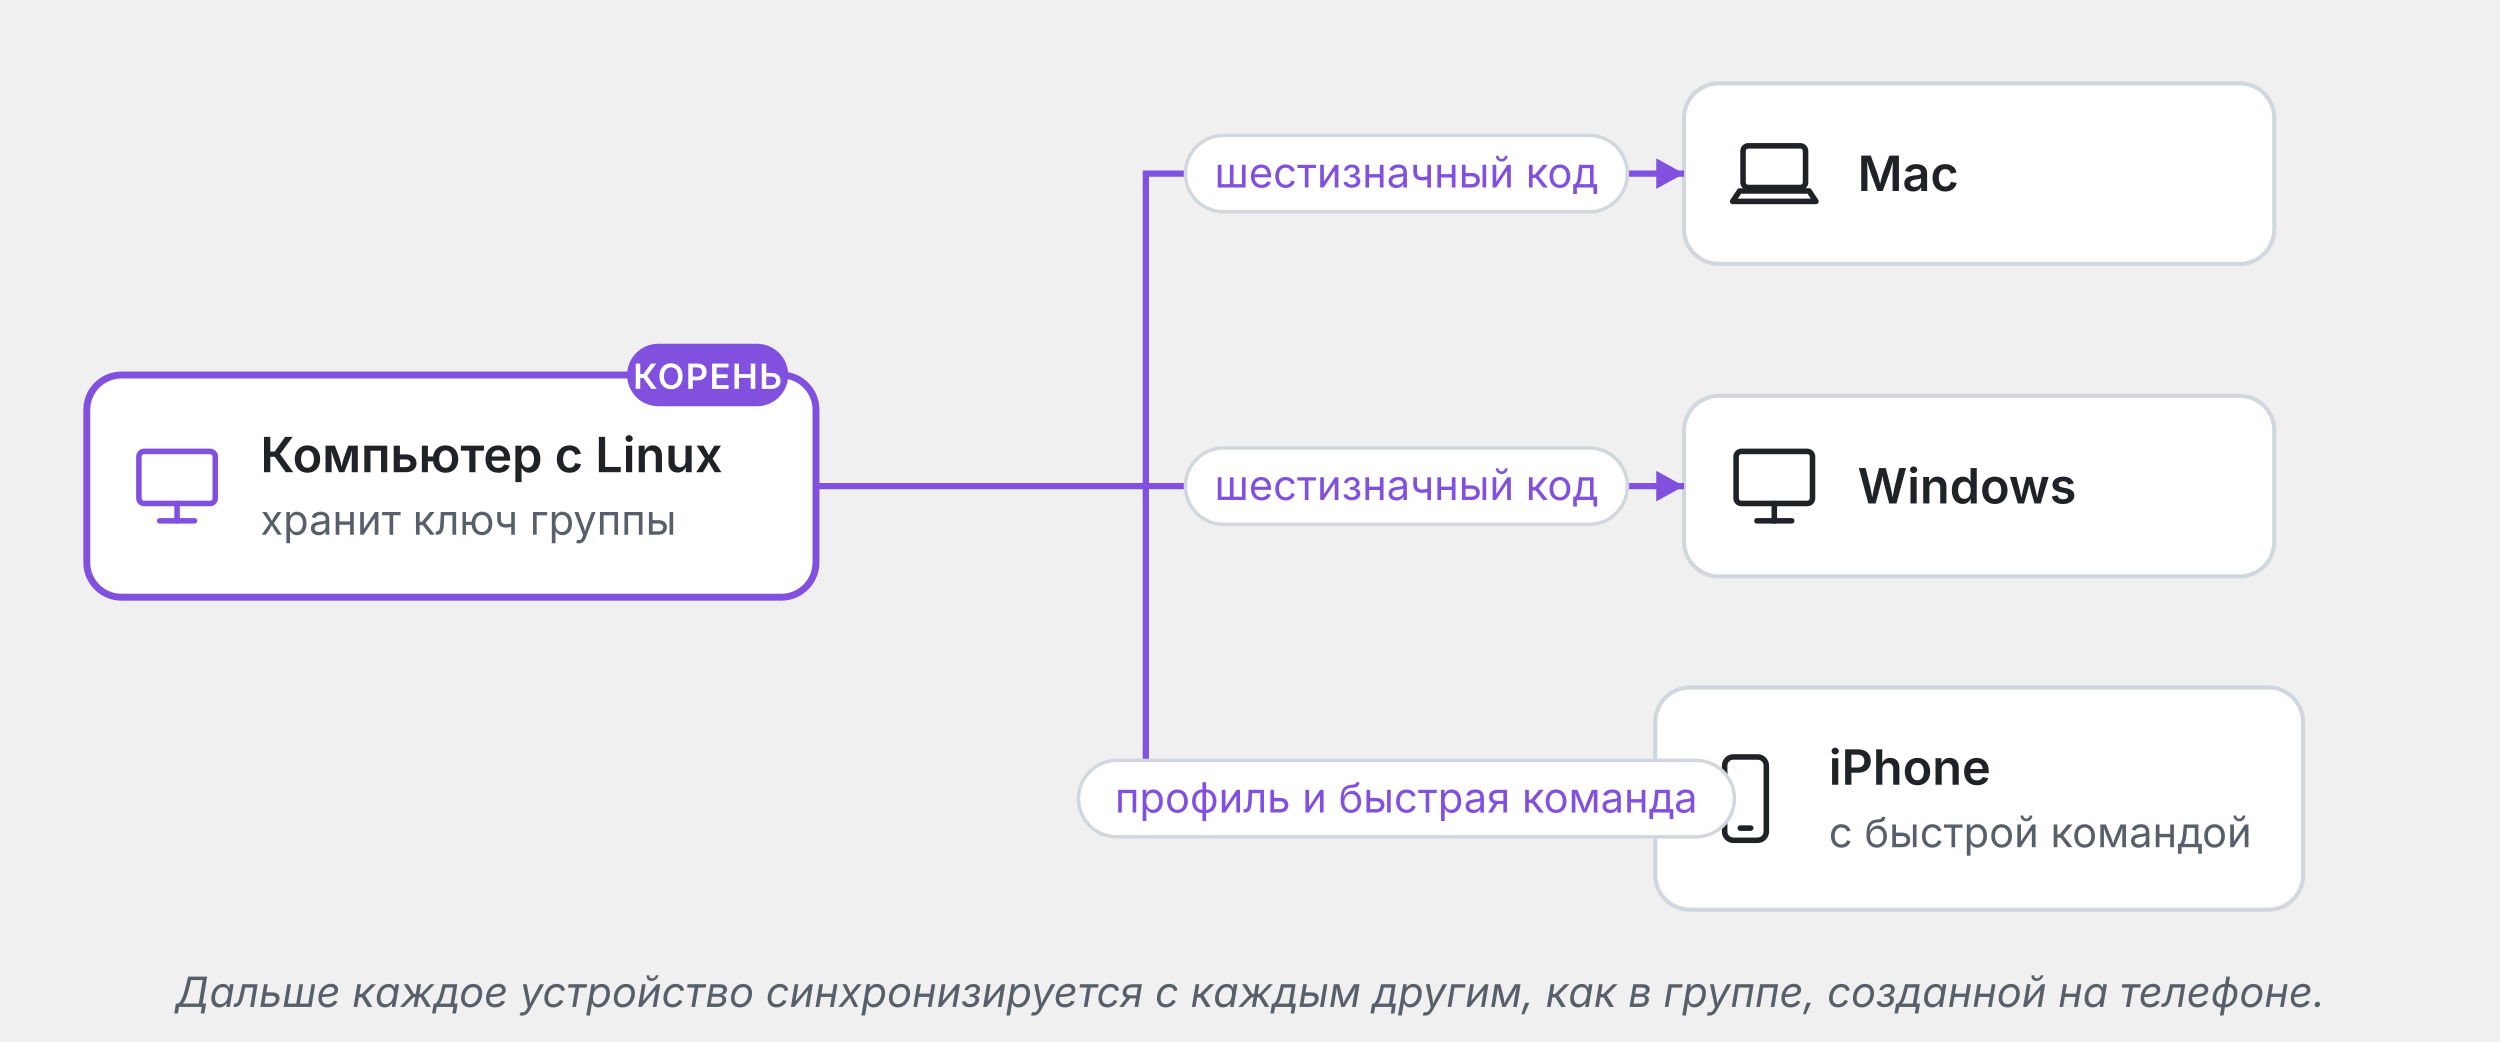
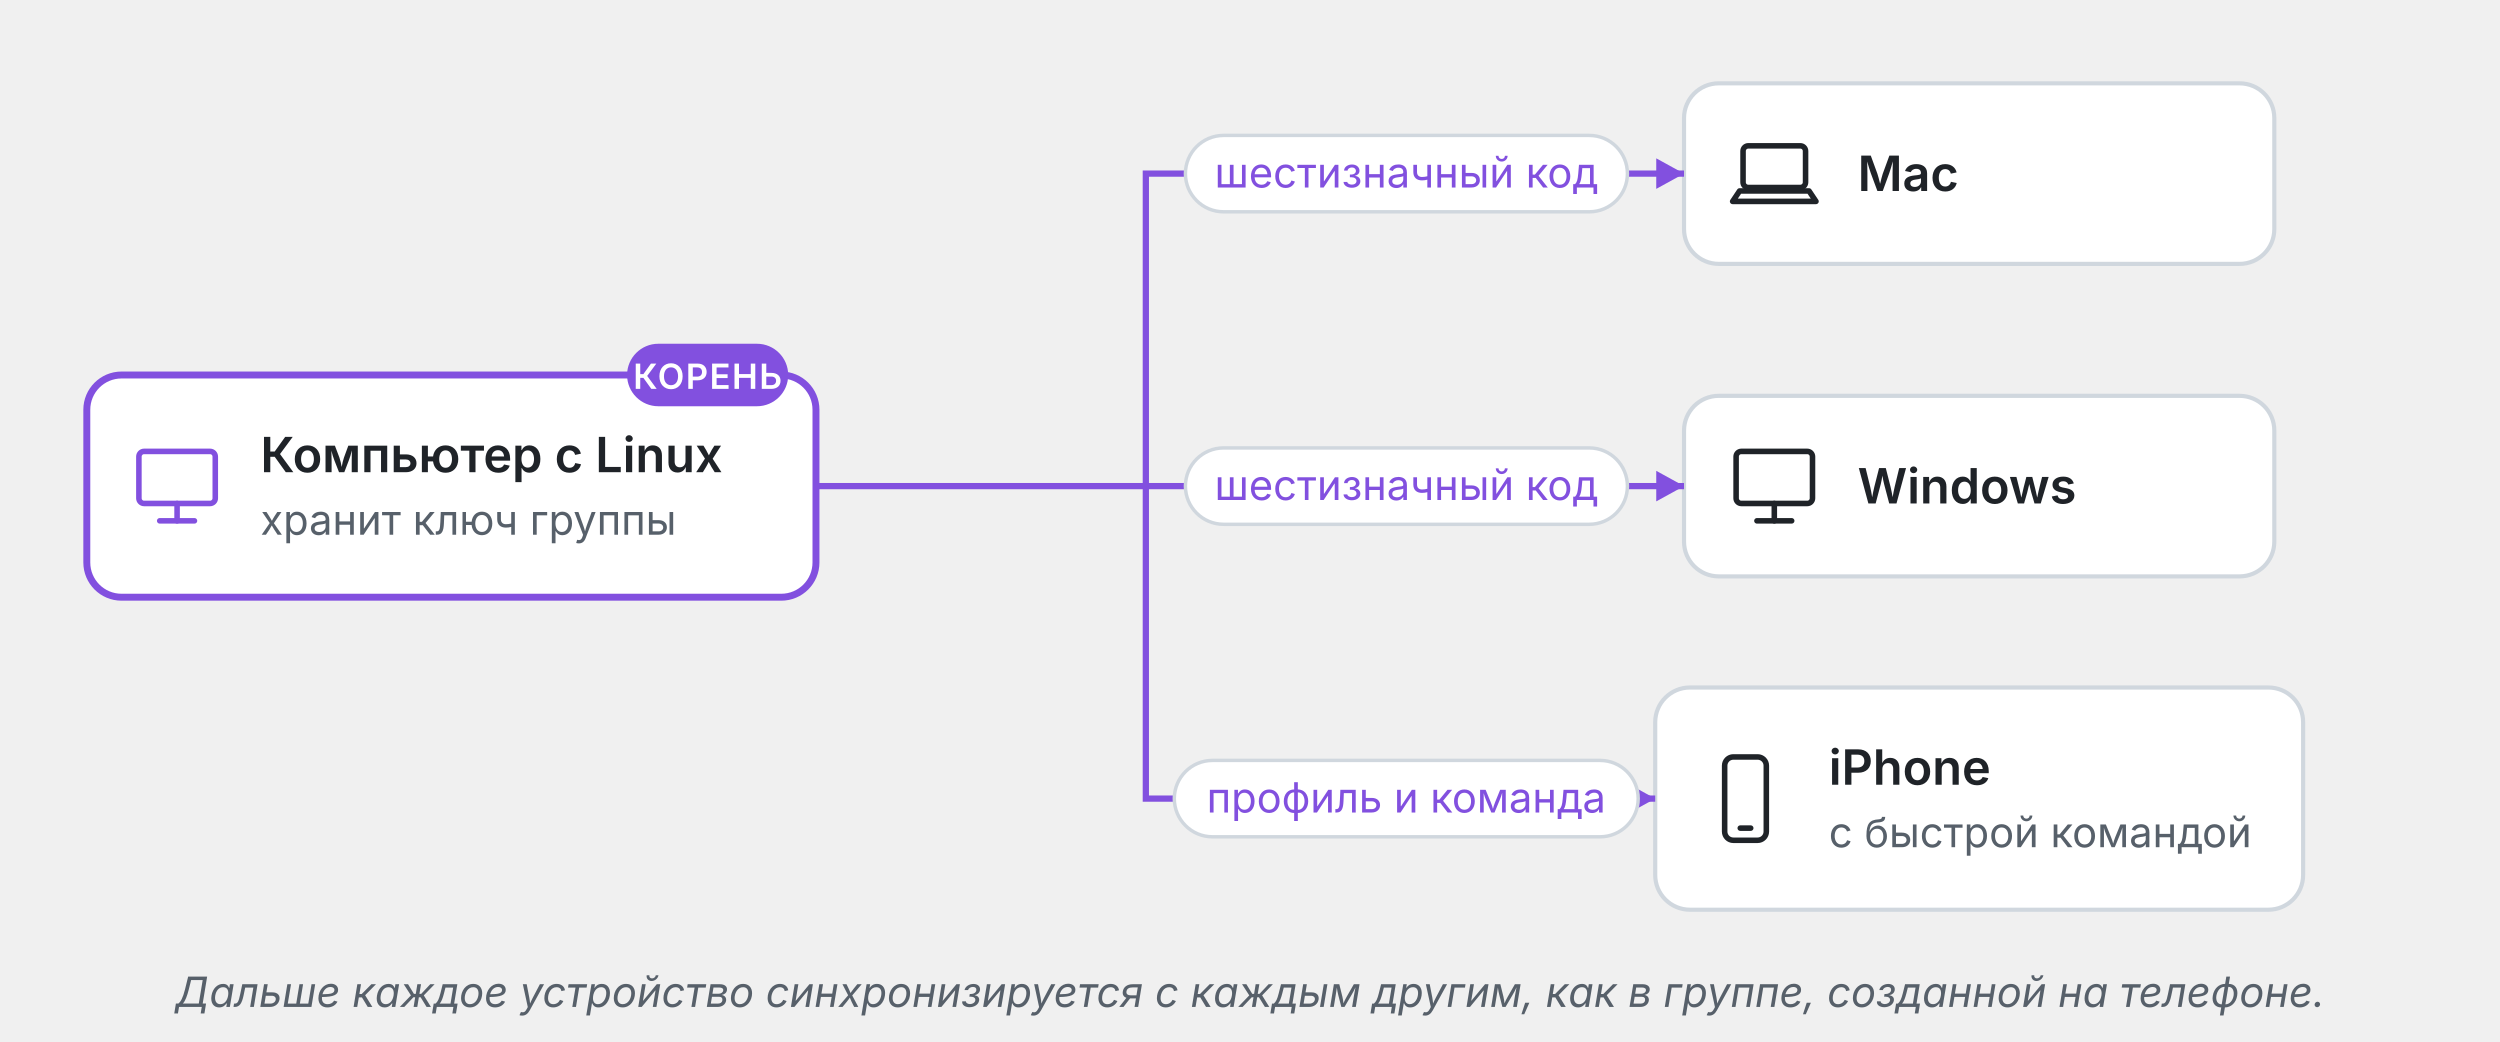
<svg xmlns="http://www.w3.org/2000/svg" lang="ru" width="720" height="300" viewBox="0 0 720 300" role="img" aria-label="Без приложения группу держит компьютер">
  <style>
  .bg { fill: none; }
  .zone { fill: #f6f8fa; stroke: #d0d7de; stroke-width: 1; }
  .zone-t { fill: #57606a; font: 600 13px system-ui, -apple-system, 'Segoe UI', sans-serif; letter-spacing: .02em; }
  .card { fill: #ffffff; stroke: #d0d7de; stroke-width: 1.2; }
  .card.key { stroke: #8250df; stroke-width: 2; }
  .card.srv { fill: #fff8c5; stroke: #d4a72c; }
  .t { fill: #1f2328; font: 600 14px system-ui, -apple-system, 'Segoe UI', sans-serif; }
  .s { fill: #57606a; font: 12px system-ui, -apple-system, 'Segoe UI', sans-serif; }
  .ic { fill: none; stroke: #1f2328; stroke-width: 1.6; stroke-linecap: round; stroke-linejoin: round; }
  .key .ic, .ic.key { stroke: #8250df; }
  .badge { fill: #8250df; }
  .badge-t { fill: #ffffff; font: 600 10px system-ui, -apple-system, 'Segoe UI', sans-serif; letter-spacing: .04em; }
  .e-tunnel { fill: none; stroke: #0969da; stroke-width: 3; }
  .e-home { fill: none; stroke: #57606a; stroke-width: 1.6; stroke-dasharray: 5 4; }
  .e-pair { fill: none; stroke: #8250df; stroke-width: 1.8; }
  .e-e2e { fill: none; stroke: #1a7f37; stroke-width: 1.8; stroke-dasharray: 2 4; stroke-linecap: round; }
  .a-tunnel { fill: #0969da; } .a-home { fill: #57606a; } .a-pair { fill: #8250df; } .a-e2e { fill: #1a7f37; }
  .lbl-bg { fill: #ffffff; stroke: #d0d7de; stroke-width: 1; }
  .lbl { fill: #1f2328; font: 12px system-ui, -apple-system, 'Segoe UI', sans-serif; }
  .lbl.tunnel { fill: #0969da; } .lbl.pair { fill: #8250df; } .lbl.e2e { fill: #1a7f37; }
  .note { fill: #57606a; font: italic 12px system-ui, -apple-system, 'Segoe UI', sans-serif; }
  @media (prefers-color-scheme: dark) {
    .zone { fill: #161b22; stroke: #30363d; }
    .zone-t, .s, .note { fill: #8b949e; }
    .card { fill: #0d1117; stroke: #3d444d; }
    .card.key { stroke: #a371f7; }
    .card.srv { fill: #272115; stroke: #9e6a03; }
    .t, .lbl { fill: #e6edf3; }
    .ic { stroke: #e6edf3; }
    .key .ic, .ic.key { stroke: #a371f7; }
    .badge { fill: #a371f7; }
    .badge-t { fill: #0d1117; }
    .e-tunnel { stroke: #4493f8; } .a-tunnel { fill: #4493f8; } .lbl.tunnel { fill: #4493f8; }
    .e-home { stroke: #8b949e; } .a-home { fill: #8b949e; }
    .e-pair { stroke: #a371f7; } .a-pair { fill: #a371f7; } .lbl.pair { fill: #a371f7; }
    .e-e2e { stroke: #3fb950; } .a-e2e { fill: #3fb950; } .lbl.e2e { fill: #3fb950; }
    .lbl-bg { fill: #0d1117; stroke: #3d444d; }
  }
</style>
  <g class="key">
    <rect class="card key" x="25.0" y="108.0" width="210" height="64" rx="10" />
    <g transform="translate(37.0,126)" class="ic">
      <rect x="3" y="4" width="22" height="15" rx="1.5" />
      <line x1="14" y1="19" x2="14" y2="24" />
      <line x1="9" y1="24" x2="19" y2="24" />
    </g>
    <text class="t" x="75.0" y="136">Компьютер с Linux</text>
    <text class="s" x="75.0" y="154">хранит ключ группы</text>
    <rect class="badge" x="180.6" y="99.0" width="46.4" height="18" rx="9" />
    <text class="badge-t" x="203.8" y="112.0" text-anchor="middle">КОРЕНЬ</text>
  </g>
  <g class="">
    <rect class="card " x="485.0" y="24.0" width="170" height="52" rx="10" />
    <g transform="translate(497.0,36)" class="ic">
      <rect x="5" y="6" width="18" height="12" rx="1.5" />
      <path d="M2 22h24l-2 -3H4z" />
    </g>
    <text class="t" x="535.0" y="55">Mac</text>
  </g>
  <g class="">
    <rect class="card " x="485.0" y="114.0" width="170" height="52" rx="10" />
    <g transform="translate(497.0,126)" class="ic">
      <rect x="3" y="4" width="22" height="15" rx="1.5" />
      <line x1="14" y1="19" x2="14" y2="24" />
      <line x1="9" y1="24" x2="19" y2="24" />
    </g>
    <text class="t" x="535.0" y="145">Windows</text>
  </g>
  <g class="">
    <rect class="card " x="476.7" y="198.0" width="186.6" height="64" rx="10" />
    <g transform="translate(488.7,216)" class="ic">
      <rect x="8" y="2" width="12" height="24" rx="2.5" />
      <line x1="12.5" y1="22.5" x2="15.5" y2="22.5" />
    </g>
    <text class="t" x="526.7" y="226">iPhone</text>
    <text class="s" x="526.7" y="244">с быстрой командой</text>
  </g>
  <path class="e-pair" d="M235.0,140.0 L485.0,140.0" />
  <path class="a-pair" d="M485.0,140.0 L477.0,135.6 L477.0,144.4z" />
  <path class="e-pair" d="M330,140 L330,50 L485.0,50.0" />
  <path class="a-pair" d="M485.0,50.0 L477.0,45.6 L477.0,54.4z" />
  <path class="e-pair" d="M330,140 L330,230 L476.7,230.0" />
  <path class="a-pair" d="M476.7,230.0 L468.7,225.6 L468.7,234.4z" />
  <text class="note" x="360" y="290" text-anchor="middle">Дальше каждое устройство синхронизируется с каждым другим, как в группе, созданной на телефоне.</text>
  <rect class="lbl-bg" x="341.4" y="129.0" width="127.3" height="22" rx="11.0" />
  <text class="lbl pair" x="405" y="144.0" text-anchor="middle">шестизначный код</text>
  <rect class="lbl-bg" x="341.4" y="39.0" width="127.3" height="22" rx="11.0" />
  <text class="lbl pair" x="405" y="54.0" text-anchor="middle">шестизначный код</text>
-   <rect class="lbl-bg" x="310.6" y="219.0" width="188.9" height="22" rx="11.0" />
-   <text class="lbl pair" x="405" y="234.0" text-anchor="middle">профиль и быстрая команда</text>
+   <rect class="lbl-bg" x="338.2" y="219.0" width="133.6" height="22" rx="11.0" />
+   <text class="lbl pair" x="405" y="234.0" text-anchor="middle">профиль и команда</text>
</svg>
